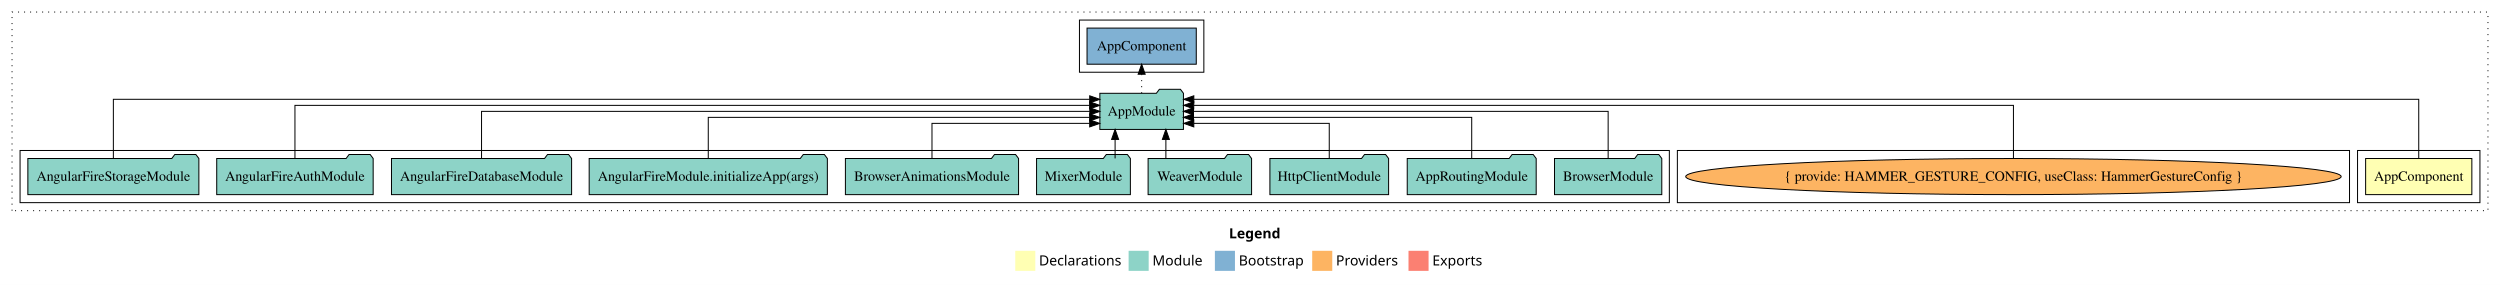
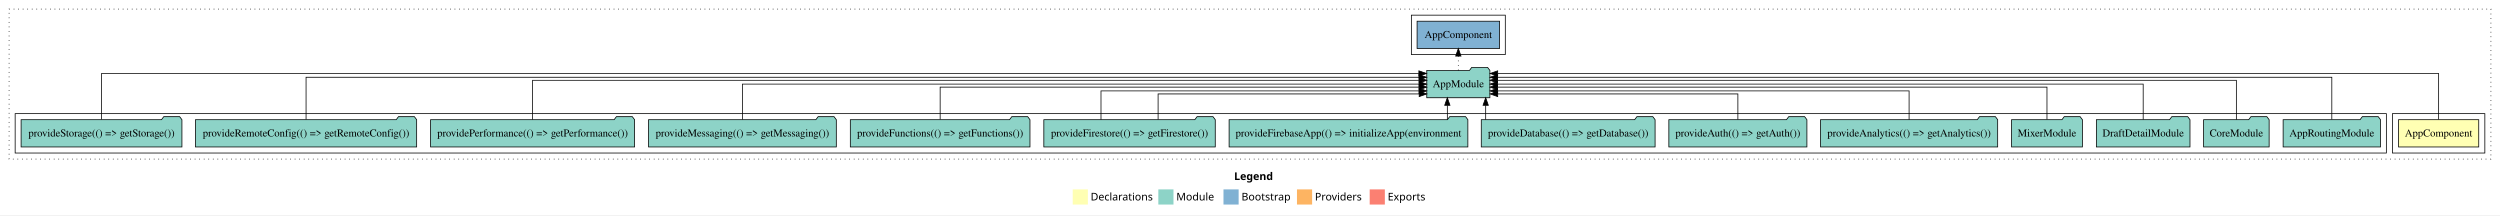
- <svg xmlns="http://www.w3.org/2000/svg" width="2492pt" height="284pt" viewBox="0.00 0.00 2492.00 284.00">
+ <svg xmlns="http://www.w3.org/2000/svg" width="3300pt" height="284pt" viewBox="0.00 0.00 3300.00 284.00">
  <g id="graph0" class="graph" transform="scale(1 1) rotate(0) translate(4 280)">
-     <polygon fill="white" stroke="transparent" points="-4,4 -4,-280 2488,-280 2488,4 -4,4" />
-     <text text-anchor="start" x="1221.01" y="-42.4" font-family="sans-serif" font-weight="bold" font-size="14.00">Legend</text>
-     <polygon fill="#ffffb3" stroke="transparent" points="1008,-10 1008,-30 1028,-30 1028,-10 1008,-10" />
-     <text text-anchor="start" x="1031.63" y="-15.4" font-family="sans-serif" font-size="14.00">  Declarations</text>
-     <polygon fill="#8dd3c7" stroke="transparent" points="1121,-10 1121,-30 1141,-30 1141,-10 1121,-10" />
-     <text text-anchor="start" x="1144.73" y="-15.4" font-family="sans-serif" font-size="14.00">  Module</text>
-     <polygon fill="#80b1d3" stroke="transparent" points="1207,-10 1207,-30 1227,-30 1227,-10 1207,-10" />
-     <text text-anchor="start" x="1230.78" y="-15.4" font-family="sans-serif" font-size="14.00">  Bootstrap</text>
-     <polygon fill="#fdb462" stroke="transparent" points="1304,-10 1304,-30 1324,-30 1324,-10 1304,-10" />
-     <text text-anchor="start" x="1327.67" y="-15.4" font-family="sans-serif" font-size="14.00">  Providers</text>
-     <polygon fill="#fb8072" stroke="transparent" points="1400,-10 1400,-30 1420,-30 1420,-10 1400,-10" />
-     <text text-anchor="start" x="1423.73" y="-15.4" font-family="sans-serif" font-size="14.00">  Exports</text>
+     <polygon fill="white" stroke="transparent" points="-4,4 -4,-280 3296,-280 3296,4 -4,4" />
+     <text text-anchor="start" x="1625.01" y="-42.4" font-family="Times-12" font-weight="bold" font-size="14.00">Legend</text>
+     <polygon fill="#ffffb3" stroke="transparent" points="1412,-10 1412,-30 1432,-30 1432,-10 1412,-10" />
+     <text text-anchor="start" x="1435.63" y="-15.4" font-family="Times-12" font-size="14.00">  Declarations</text>
+     <polygon fill="#8dd3c7" stroke="transparent" points="1525,-10 1525,-30 1545,-30 1545,-10 1525,-10" />
+     <text text-anchor="start" x="1548.73" y="-15.4" font-family="Times-12" font-size="14.00">  Module</text>
+     <polygon fill="#80b1d3" stroke="transparent" points="1611,-10 1611,-30 1631,-30 1631,-10 1611,-10" />
+     <text text-anchor="start" x="1634.78" y="-15.4" font-family="Times-12" font-size="14.00">  Bootstrap</text>
+     <polygon fill="#fdb462" stroke="transparent" points="1708,-10 1708,-30 1728,-30 1728,-10 1708,-10" />
+     <text text-anchor="start" x="1731.67" y="-15.4" font-family="Times-12" font-size="14.00">  Providers</text>
+     <polygon fill="#fb8072" stroke="transparent" points="1804,-10 1804,-30 1824,-30 1824,-10 1804,-10" />
+     <text text-anchor="start" x="1827.73" y="-15.4" font-family="Times-12" font-size="14.00">  Exports</text>
    <g id="clust1" class="cluster">
-       <polygon fill="none" stroke="black" stroke-dasharray="1,5" points="8,-70 8,-268 2476,-268 2476,-70 8,-70" />
+       <polygon fill="none" stroke="black" stroke-dasharray="1,5" points="8,-70 8,-268 3284,-268 3284,-70 8,-70" />
+     </g>
+     <g id="clust6" class="cluster">
+       <polygon fill="none" stroke="black" points="1859,-208 1859,-260 1983,-260 1983,-208 1859,-208" />
    </g>
    <g id="clust2" class="cluster">
-       <polygon fill="none" stroke="black" points="2346,-78 2346,-130 2468,-130 2468,-78 2346,-78" />
-     </g>
-     <g id="clust7" class="cluster">
-       <polygon fill="none" stroke="black" points="1668,-78 1668,-130 2338,-130 2338,-78 1668,-78" />
-     </g>
-     <g id="clust6" class="cluster">
-       <polygon fill="none" stroke="black" points="1072,-208 1072,-260 1196,-260 1196,-208 1072,-208" />
+       <polygon fill="none" stroke="black" points="3154,-78 3154,-130 3276,-130 3276,-78 3154,-78" />
    </g>
    <g id="clust4" class="cluster">
-       <polygon fill="none" stroke="black" points="16,-78 16,-130 1660,-130 1660,-78 16,-78" />
+       <polygon fill="none" stroke="black" points="16,-78 16,-130 3146,-130 3146,-78 16,-78" />
    </g>
    <g id="node1" class="node">
-       <polygon fill="#ffffb3" stroke="black" points="2459.94,-122 2354.06,-122 2354.06,-86 2459.94,-86 2459.94,-122" />
-       <text text-anchor="middle" x="2407" y="-99.8" font-family="Times,serif" font-size="14.00">AppComponent</text>
+       <polygon fill="#ffffb3" stroke="black" points="3267.94,-122 3162.06,-122 3162.06,-86 3267.94,-86 3267.94,-122" />
+       <text text-anchor="middle" x="3215" y="-99.8" font-family="Times,serif" font-size="14.00">AppComponent</text>
    </g>
    <g id="node2" class="node">
-       <polygon fill="#8dd3c7" stroke="black" points="1175.66,-187 1172.66,-191 1151.66,-191 1148.66,-187 1092.34,-187 1092.34,-151 1175.66,-151 1175.66,-187" />
-       <text text-anchor="middle" x="1134" y="-164.8" font-family="Times,serif" font-size="14.00">AppModule</text>
+       <polygon fill="#8dd3c7" stroke="black" points="1962.66,-187 1959.66,-191 1938.66,-191 1935.66,-187 1879.34,-187 1879.34,-151 1962.66,-151 1962.66,-187" />
+       <text text-anchor="middle" x="1921" y="-164.8" font-family="Times,serif" font-size="14.00">AppModule</text>
    </g>
    <g id="edge1" class="edge">
-       <path fill="none" stroke="black" d="M2407,-122.25C2407,-145.02 2407,-181 2407,-181 2407,-181 1185.99,-181 1185.99,-181" />
-       <polygon fill="black" stroke="black" points="1185.99,-177.5 1175.99,-181 1185.99,-184.5 1185.99,-177.5" />
+       <path fill="none" stroke="black" d="M3215,-122.32C3215,-145.66 3215,-183 3215,-183 3215,-183 1972.95,-183 1972.95,-183" />
+       <polygon fill="black" stroke="black" points="1972.95,-179.5 1962.95,-183 1972.95,-186.5 1972.95,-179.5" />
+     </g>
+     <g id="node17" class="node">
+       <polygon fill="#80b1d3" stroke="black" points="1975.44,-252 1866.56,-252 1866.56,-216 1975.44,-216 1975.44,-252" />
+       <text text-anchor="middle" x="1921" y="-229.8" font-family="Times,serif" font-size="14.00">AppComponent </text>
+     </g>
+     <g id="edge17" class="edge">
+       <path fill="none" stroke="black" stroke-dasharray="1,5" d="M1921,-187.11C1921,-187.11 1921,-205.99 1921,-205.99" />
+       <polygon fill="black" stroke="black" points="1917.5,-205.99 1921,-215.99 1924.5,-205.99 1917.5,-205.99" />
+     </g>
+     <g id="node3" class="node">
+       <polygon fill="#8dd3c7" stroke="black" points="3138.27,-122 3135.27,-126 3114.27,-126 3111.27,-122 3009.73,-122 3009.73,-86 3138.27,-86 3138.27,-122" />
+       <text text-anchor="middle" x="3074" y="-99.8" font-family="Times,serif" font-size="14.00">AppRoutingModule</text>
+     </g>
+     <g id="edge2" class="edge">
+       <path fill="none" stroke="black" d="M3074,-122.29C3074,-144.21 3074,-178 3074,-178 3074,-178 1972.72,-178 1972.72,-178" />
+       <polygon fill="black" stroke="black" points="1972.72,-174.5 1962.72,-178 1972.72,-181.5 1972.72,-174.5" />
+     </g>
+     <g id="node4" class="node">
+       <polygon fill="#8dd3c7" stroke="black" points="2991.26,-122 2988.26,-126 2967.26,-126 2964.26,-122 2904.74,-122 2904.74,-86 2991.26,-86 2991.26,-122" />
+       <text text-anchor="middle" x="2948" y="-99.8" font-family="Times,serif" font-size="14.00">CoreModule</text>
+     </g>
+     <g id="edge3" class="edge">
+       <path fill="none" stroke="black" d="M2948,-122.03C2948,-142.77 2948,-174 2948,-174 2948,-174 1972.85,-174 1972.85,-174" />
+       <polygon fill="black" stroke="black" points="1972.85,-170.5 1962.85,-174 1972.85,-177.5 1972.85,-170.5" />
+     </g>
+     <g id="node5" class="node">
+       <polygon fill="#8dd3c7" stroke="black" points="2886.79,-122 2883.79,-126 2862.79,-126 2859.79,-122 2763.21,-122 2763.21,-86 2886.79,-86 2886.79,-122" />
+       <text text-anchor="middle" x="2825" y="-99.8" font-family="Times,serif" font-size="14.00">DraftDetailModule</text>
+     </g>
+     <g id="edge4" class="edge">
+       <path fill="none" stroke="black" d="M2825,-122.11C2825,-141.34 2825,-169 2825,-169 2825,-169 1972.79,-169 1972.79,-169" />
+       <polygon fill="black" stroke="black" points="1972.79,-165.5 1962.79,-169 1972.79,-172.5 1972.79,-165.5" />
+     </g>
+     <g id="node6" class="node">
+       <polygon fill="#8dd3c7" stroke="black" points="2744.76,-122 2741.76,-126 2720.76,-126 2717.76,-122 2651.24,-122 2651.24,-86 2744.76,-86 2744.76,-122" />
+       <text text-anchor="middle" x="2698" y="-99.8" font-family="Times,serif" font-size="14.00">MixerModule</text>
+     </g>
+     <g id="edge5" class="edge">
+       <path fill="none" stroke="black" d="M2698,-122.3C2698,-140.27 2698,-165 2698,-165 2698,-165 1972.77,-165 1972.77,-165" />
+       <polygon fill="black" stroke="black" points="1972.77,-161.5 1962.77,-165 1972.77,-168.5 1972.77,-161.5" />
+     </g>
+     <g id="node7" class="node">
+       <polygon fill="#8dd3c7" stroke="black" points="2632.93,-122 2629.93,-126 2608.93,-126 2605.93,-122 2399.07,-122 2399.07,-86 2632.93,-86 2632.93,-122" />
+       <text text-anchor="middle" x="2516" y="-99.8" font-family="Times,serif" font-size="14.00">provideAnalytics(() =&gt; getAnalytics())</text>
+     </g>
+     <g id="edge6" class="edge">
+       <path fill="none" stroke="black" d="M2516,-122.03C2516,-138.4 2516,-160 2516,-160 2516,-160 1972.84,-160 1972.84,-160" />
+       <polygon fill="black" stroke="black" points="1972.84,-156.5 1962.84,-160 1972.84,-163.5 1972.84,-156.5" />
+     </g>
+     <g id="node8" class="node">
+       <polygon fill="#8dd3c7" stroke="black" points="2381.12,-122 2378.12,-126 2357.12,-126 2354.12,-122 2198.88,-122 2198.88,-86 2381.12,-86 2381.12,-122" />
+       <text text-anchor="middle" x="2290" y="-99.8" font-family="Times,serif" font-size="14.00">provideAuth(() =&gt; getAuth())</text>
+     </g>
+     <g id="edge7" class="edge">
+       <path fill="none" stroke="black" d="M2290,-122.19C2290,-137.18 2290,-156 2290,-156 2290,-156 1972.97,-156 1972.97,-156" />
+       <polygon fill="black" stroke="black" points="1972.97,-152.5 1962.97,-156 1972.97,-159.5 1972.97,-152.5" />
+     </g>
+     <g id="node9" class="node">
+       <polygon fill="#8dd3c7" stroke="black" points="2180.72,-122 2177.72,-126 2156.72,-126 2153.72,-122 1951.28,-122 1951.28,-86 2180.72,-86 2180.72,-122" />
+       <text text-anchor="middle" x="2066" y="-99.8" font-family="Times,serif" font-size="14.00">provideDatabase(() =&gt; getDatabase())</text>
+     </g>
+     <g id="edge8" class="edge">
+       <path fill="none" stroke="black" d="M1957.11,-122.11C1957.11,-122.11 1957.11,-140.99 1957.11,-140.99" />
+       <polygon fill="black" stroke="black" points="1953.61,-140.99 1957.11,-150.99 1960.61,-140.99 1953.61,-140.99" />
+     </g>
+     <g id="node10" class="node">
+       <polygon fill="#8dd3c7" stroke="black" points="1933.58,-122 1930.58,-126 1909.58,-126 1906.58,-122 1618.42,-122 1618.42,-86 1933.58,-86 1933.58,-122" />
+       <text text-anchor="middle" x="1776" y="-99.8" font-family="Times,serif" font-size="14.00">provideFirebaseApp(() =&gt; initializeApp(environment</text>
+     </g>
+     <g id="edge9" class="edge">
+       <path fill="none" stroke="black" d="M1906.48,-122.11C1906.48,-122.11 1906.48,-140.99 1906.48,-140.99" />
+       <polygon fill="black" stroke="black" points="1902.98,-140.99 1906.48,-150.99 1909.98,-140.99 1902.98,-140.99" />
+     </g>
+     <g id="node11" class="node">
+       <polygon fill="#8dd3c7" stroke="black" points="1600.14,-122 1597.14,-126 1576.14,-126 1573.14,-122 1373.86,-122 1373.86,-86 1600.14,-86 1600.14,-122" />
+       <text text-anchor="middle" x="1487" y="-99.8" font-family="Times,serif" font-size="14.00">provideFirestore(() =&gt; getFirestore())</text>
+     </g>
+     <g id="edge10" class="edge">
+       <path fill="none" stroke="black" d="M1449.31,-122.03C1449.31,-138.4 1449.31,-160 1449.31,-160 1449.31,-160 1869.14,-160 1869.14,-160" />
+       <polygon fill="black" stroke="black" points="1869.14,-163.5 1879.14,-160 1869.14,-156.5 1869.14,-163.5" />
+     </g>
+     <g id="edge11" class="edge">
+       <path fill="none" stroke="black" d="M1524.69,-122.19C1524.69,-137.18 1524.69,-156 1524.69,-156 1524.69,-156 1869.34,-156 1869.34,-156" />
+       <polygon fill="black" stroke="black" points="1869.34,-159.5 1879.34,-156 1869.34,-152.5 1869.34,-159.5" />
+     </g>
+     <g id="node12" class="node">
+       <polygon fill="#8dd3c7" stroke="black" points="1355.57,-122 1352.57,-126 1331.57,-126 1328.57,-122 1118.43,-122 1118.43,-86 1355.57,-86 1355.57,-122" />
+       <text text-anchor="middle" x="1237" y="-99.8" font-family="Times,serif" font-size="14.00">provideFunctions(() =&gt; getFunctions())</text>
+     </g>
+     <g id="edge12" class="edge">
+       <path fill="none" stroke="black" d="M1237,-122.3C1237,-140.27 1237,-165 1237,-165 1237,-165 1869.24,-165 1869.24,-165" />
+       <polygon fill="black" stroke="black" points="1869.24,-168.5 1879.24,-165 1869.24,-161.5 1869.24,-168.5" />
    </g>
    <g id="node13" class="node">
-       <polygon fill="#80b1d3" stroke="black" points="1188.44,-252 1079.56,-252 1079.56,-216 1188.44,-216 1188.44,-252" />
-       <text text-anchor="middle" x="1134" y="-229.8" font-family="Times,serif" font-size="14.00">AppComponent </text>
+       <polygon fill="#8dd3c7" stroke="black" points="1099.93,-122 1096.93,-126 1075.93,-126 1072.93,-122 852.07,-122 852.07,-86 1099.93,-86 1099.93,-122" />
+       <text text-anchor="middle" x="976" y="-99.8" font-family="Times,serif" font-size="14.00">provideMessaging(() =&gt; getMessaging())</text>
    </g>
-     <g id="edge12" class="edge">
-       <path fill="none" stroke="black" stroke-dasharray="1,5" d="M1134,-187.11C1134,-187.11 1134,-205.99 1134,-205.99" />
-       <polygon fill="black" stroke="black" points="1130.5,-205.99 1134,-215.99 1137.5,-205.99 1130.5,-205.99" />
-     </g>
-     <g id="node3" class="node">
-       <polygon fill="#8dd3c7" stroke="black" points="1652.47,-122 1649.47,-126 1628.47,-126 1625.47,-122 1545.53,-122 1545.53,-86 1652.47,-86 1652.47,-122" />
-       <text text-anchor="middle" x="1599" y="-99.8" font-family="Times,serif" font-size="14.00">BrowserModule</text>
-     </g>
-     <g id="edge2" class="edge">
-       <path fill="none" stroke="black" d="M1599,-122.11C1599,-141.34 1599,-169 1599,-169 1599,-169 1185.67,-169 1185.67,-169" />
-       <polygon fill="black" stroke="black" points="1185.67,-165.5 1175.67,-169 1185.67,-172.5 1185.67,-165.5" />
-     </g>
-     <g id="node4" class="node">
-       <polygon fill="#8dd3c7" stroke="black" points="1527.27,-122 1524.27,-126 1503.27,-126 1500.27,-122 1398.73,-122 1398.73,-86 1527.27,-86 1527.27,-122" />
-       <text text-anchor="middle" x="1463" y="-99.8" font-family="Times,serif" font-size="14.00">AppRoutingModule</text>
-     </g>
-     <g id="edge3" class="edge">
-       <path fill="none" stroke="black" d="M1463,-122.02C1463,-139.37 1463,-163 1463,-163 1463,-163 1185.67,-163 1185.67,-163" />
-       <polygon fill="black" stroke="black" points="1185.67,-159.5 1175.67,-163 1185.67,-166.5 1185.67,-159.5" />
-     </g>
-     <g id="node5" class="node">
-       <polygon fill="#8dd3c7" stroke="black" points="1380.16,-122 1377.16,-126 1356.16,-126 1353.16,-122 1261.84,-122 1261.84,-86 1380.16,-86 1380.16,-122" />
-       <text text-anchor="middle" x="1321" y="-99.8" font-family="Times,serif" font-size="14.00">HttpClientModule</text>
-     </g>
-     <g id="edge4" class="edge">
-       <path fill="none" stroke="black" d="M1321,-122.24C1321,-137.57 1321,-157 1321,-157 1321,-157 1185.97,-157 1185.97,-157" />
-       <polygon fill="black" stroke="black" points="1185.97,-153.5 1175.97,-157 1185.97,-160.5 1185.97,-153.5" />
-     </g>
-     <g id="node6" class="node">
-       <polygon fill="#8dd3c7" stroke="black" points="1243.57,-122 1240.57,-126 1219.57,-126 1216.57,-122 1140.43,-122 1140.43,-86 1243.57,-86 1243.57,-122" />
-       <text text-anchor="middle" x="1192" y="-99.8" font-family="Times,serif" font-size="14.00">WeaverModule</text>
-     </g>
-     <g id="edge5" class="edge">
-       <path fill="none" stroke="black" d="M1158.15,-122.11C1158.15,-122.11 1158.15,-140.99 1158.15,-140.99" />
-       <polygon fill="black" stroke="black" points="1154.65,-140.99 1158.15,-150.99 1161.65,-140.99 1154.65,-140.99" />
-     </g>
-     <g id="node7" class="node">
-       <polygon fill="#8dd3c7" stroke="black" points="1122.76,-122 1119.76,-126 1098.76,-126 1095.76,-122 1029.24,-122 1029.24,-86 1122.76,-86 1122.76,-122" />
-       <text text-anchor="middle" x="1076" y="-99.8" font-family="Times,serif" font-size="14.00">MixerModule</text>
-     </g>
-     <g id="edge6" class="edge">
-       <path fill="none" stroke="black" d="M1107.53,-122.11C1107.53,-122.11 1107.53,-140.99 1107.53,-140.99" />
-       <polygon fill="black" stroke="black" points="1104.03,-140.99 1107.53,-150.99 1111.03,-140.99 1104.03,-140.99" />
-     </g>
-     <g id="node8" class="node">
-       <polygon fill="#8dd3c7" stroke="black" points="1011.3,-122 1008.3,-126 987.3,-126 984.3,-122 838.7,-122 838.7,-86 1011.3,-86 1011.3,-122" />
-       <text text-anchor="middle" x="925" y="-99.8" font-family="Times,serif" font-size="14.00">BrowserAnimationsModule</text>
-     </g>
-     <g id="edge7" class="edge">
-       <path fill="none" stroke="black" d="M925,-122.24C925,-137.57 925,-157 925,-157 925,-157 1082.21,-157 1082.21,-157" />
-       <polygon fill="black" stroke="black" points="1082.21,-160.5 1092.21,-157 1082.21,-153.5 1082.21,-160.5" />
-     </g>
-     <g id="node9" class="node">
-       <polygon fill="#8dd3c7" stroke="black" points="820.71,-122 817.71,-126 796.71,-126 793.71,-122 583.29,-122 583.29,-86 820.71,-86 820.71,-122" />
-       <text text-anchor="middle" x="702" y="-99.8" font-family="Times,serif" font-size="14.00">AngularFireModule.initializeApp(args)</text>
-     </g>
-     <g id="edge8" class="edge">
-       <path fill="none" stroke="black" d="M702,-122.02C702,-139.37 702,-163 702,-163 702,-163 1082.19,-163 1082.19,-163" />
-       <polygon fill="black" stroke="black" points="1082.19,-166.5 1092.19,-163 1082.19,-159.5 1082.19,-166.5" />
-     </g>
-     <g id="node10" class="node">
-       <polygon fill="#8dd3c7" stroke="black" points="565.77,-122 562.77,-126 541.77,-126 538.77,-122 386.23,-122 386.23,-86 565.77,-86 565.77,-122" />
-       <text text-anchor="middle" x="476" y="-99.8" font-family="Times,serif" font-size="14.00">AngularFireDatabaseModule</text>
-     </g>
-     <g id="edge9" class="edge">
-       <path fill="none" stroke="black" d="M476,-122.11C476,-141.34 476,-169 476,-169 476,-169 1082.34,-169 1082.34,-169" />
-       <polygon fill="black" stroke="black" points="1082.34,-172.5 1092.34,-169 1082.34,-165.5 1082.34,-172.5" />
-     </g>
-     <g id="node11" class="node">
-       <polygon fill="#8dd3c7" stroke="black" points="367.97,-122 364.97,-126 343.97,-126 340.97,-122 212.03,-122 212.03,-86 367.97,-86 367.97,-122" />
-       <text text-anchor="middle" x="290" y="-99.8" font-family="Times,serif" font-size="14.00">AngularFireAuthModule</text>
-     </g>
-     <g id="edge10" class="edge">
-       <path fill="none" stroke="black" d="M290,-122.28C290,-143.32 290,-175 290,-175 290,-175 1082.15,-175 1082.15,-175" />
-       <polygon fill="black" stroke="black" points="1082.15,-178.5 1092.15,-175 1082.15,-171.5 1082.15,-178.5" />
-     </g>
-     <g id="node12" class="node">
-       <polygon fill="#8dd3c7" stroke="black" points="194.23,-122 191.23,-126 170.23,-126 167.23,-122 23.77,-122 23.77,-86 194.23,-86 194.23,-122" />
-       <text text-anchor="middle" x="109" y="-99.8" font-family="Times,serif" font-size="14.00">AngularFireStorageModule</text>
-     </g>
-     <g id="edge11" class="edge">
-       <path fill="none" stroke="black" d="M109,-122.25C109,-145.02 109,-181 109,-181 109,-181 1082.23,-181 1082.23,-181" />
-       <polygon fill="black" stroke="black" points="1082.23,-184.5 1092.23,-181 1082.23,-177.5 1082.23,-184.5" />
+     <g id="edge13" class="edge">
+       <path fill="none" stroke="black" d="M976,-122.11C976,-141.34 976,-169 976,-169 976,-169 1869.18,-169 1869.18,-169" />
+       <polygon fill="black" stroke="black" points="1869.18,-172.5 1879.18,-169 1869.18,-165.5 1869.18,-172.5" />
    </g>
    <g id="node14" class="node">
-       <ellipse fill="#fdb462" stroke="black" cx="2003" cy="-104" rx="326.66" ry="18" />
-       <text text-anchor="middle" x="2003" y="-99.8" font-family="Times,serif" font-size="14.00">{ provide: HAMMER_GESTURE_CONFIG, useClass: HammerGestureConfig }</text>
+       <polygon fill="#8dd3c7" stroke="black" points="833.65,-122 830.65,-126 809.65,-126 806.65,-122 564.35,-122 564.35,-86 833.65,-86 833.65,-122" />
+       <text text-anchor="middle" x="699" y="-99.8" font-family="Times,serif" font-size="14.00">providePerformance(() =&gt; getPerformance())</text>
    </g>
-     <g id="edge13" class="edge">
-       <path fill="none" stroke="black" d="M2003,-122.28C2003,-143.32 2003,-175 2003,-175 2003,-175 1185.91,-175 1185.91,-175" />
-       <polygon fill="black" stroke="black" points="1185.91,-171.5 1175.91,-175 1185.91,-178.5 1185.91,-171.5" />
+     <g id="edge14" class="edge">
+       <path fill="none" stroke="black" d="M699,-122.03C699,-142.77 699,-174 699,-174 699,-174 1869.29,-174 1869.29,-174" />
+       <polygon fill="black" stroke="black" points="1869.29,-177.5 1879.29,-174 1869.29,-170.5 1869.29,-177.5" />
+     </g>
+     <g id="node15" class="node">
+       <polygon fill="#8dd3c7" stroke="black" points="545.99,-122 542.99,-126 521.99,-126 518.99,-122 254.01,-122 254.01,-86 545.99,-86 545.99,-122" />
+       <text text-anchor="middle" x="400" y="-99.8" font-family="Times,serif" font-size="14.00">provideRemoteConfig(() =&gt; getRemoteConfig())</text>
+     </g>
+     <g id="edge15" class="edge">
+       <path fill="none" stroke="black" d="M400,-122.29C400,-144.21 400,-178 400,-178 400,-178 1869.13,-178 1869.13,-178" />
+       <polygon fill="black" stroke="black" points="1869.13,-181.5 1879.13,-178 1869.13,-174.5 1869.13,-181.5" />
+     </g>
+     <g id="node16" class="node">
+       <polygon fill="#8dd3c7" stroke="black" points="236.15,-122 233.15,-126 212.15,-126 209.15,-122 23.85,-122 23.85,-86 236.15,-86 236.15,-122" />
+       <text text-anchor="middle" x="130" y="-99.8" font-family="Times,serif" font-size="14.00">provideStorage(() =&gt; getStorage())</text>
+     </g>
+     <g id="edge16" class="edge">
+       <path fill="none" stroke="black" d="M130,-122.32C130,-145.66 130,-183 130,-183 130,-183 1868.93,-183 1868.93,-183" />
+       <polygon fill="black" stroke="black" points="1868.93,-186.5 1878.93,-183 1868.93,-179.5 1868.93,-186.5" />
    </g>
  </g>
</svg>
